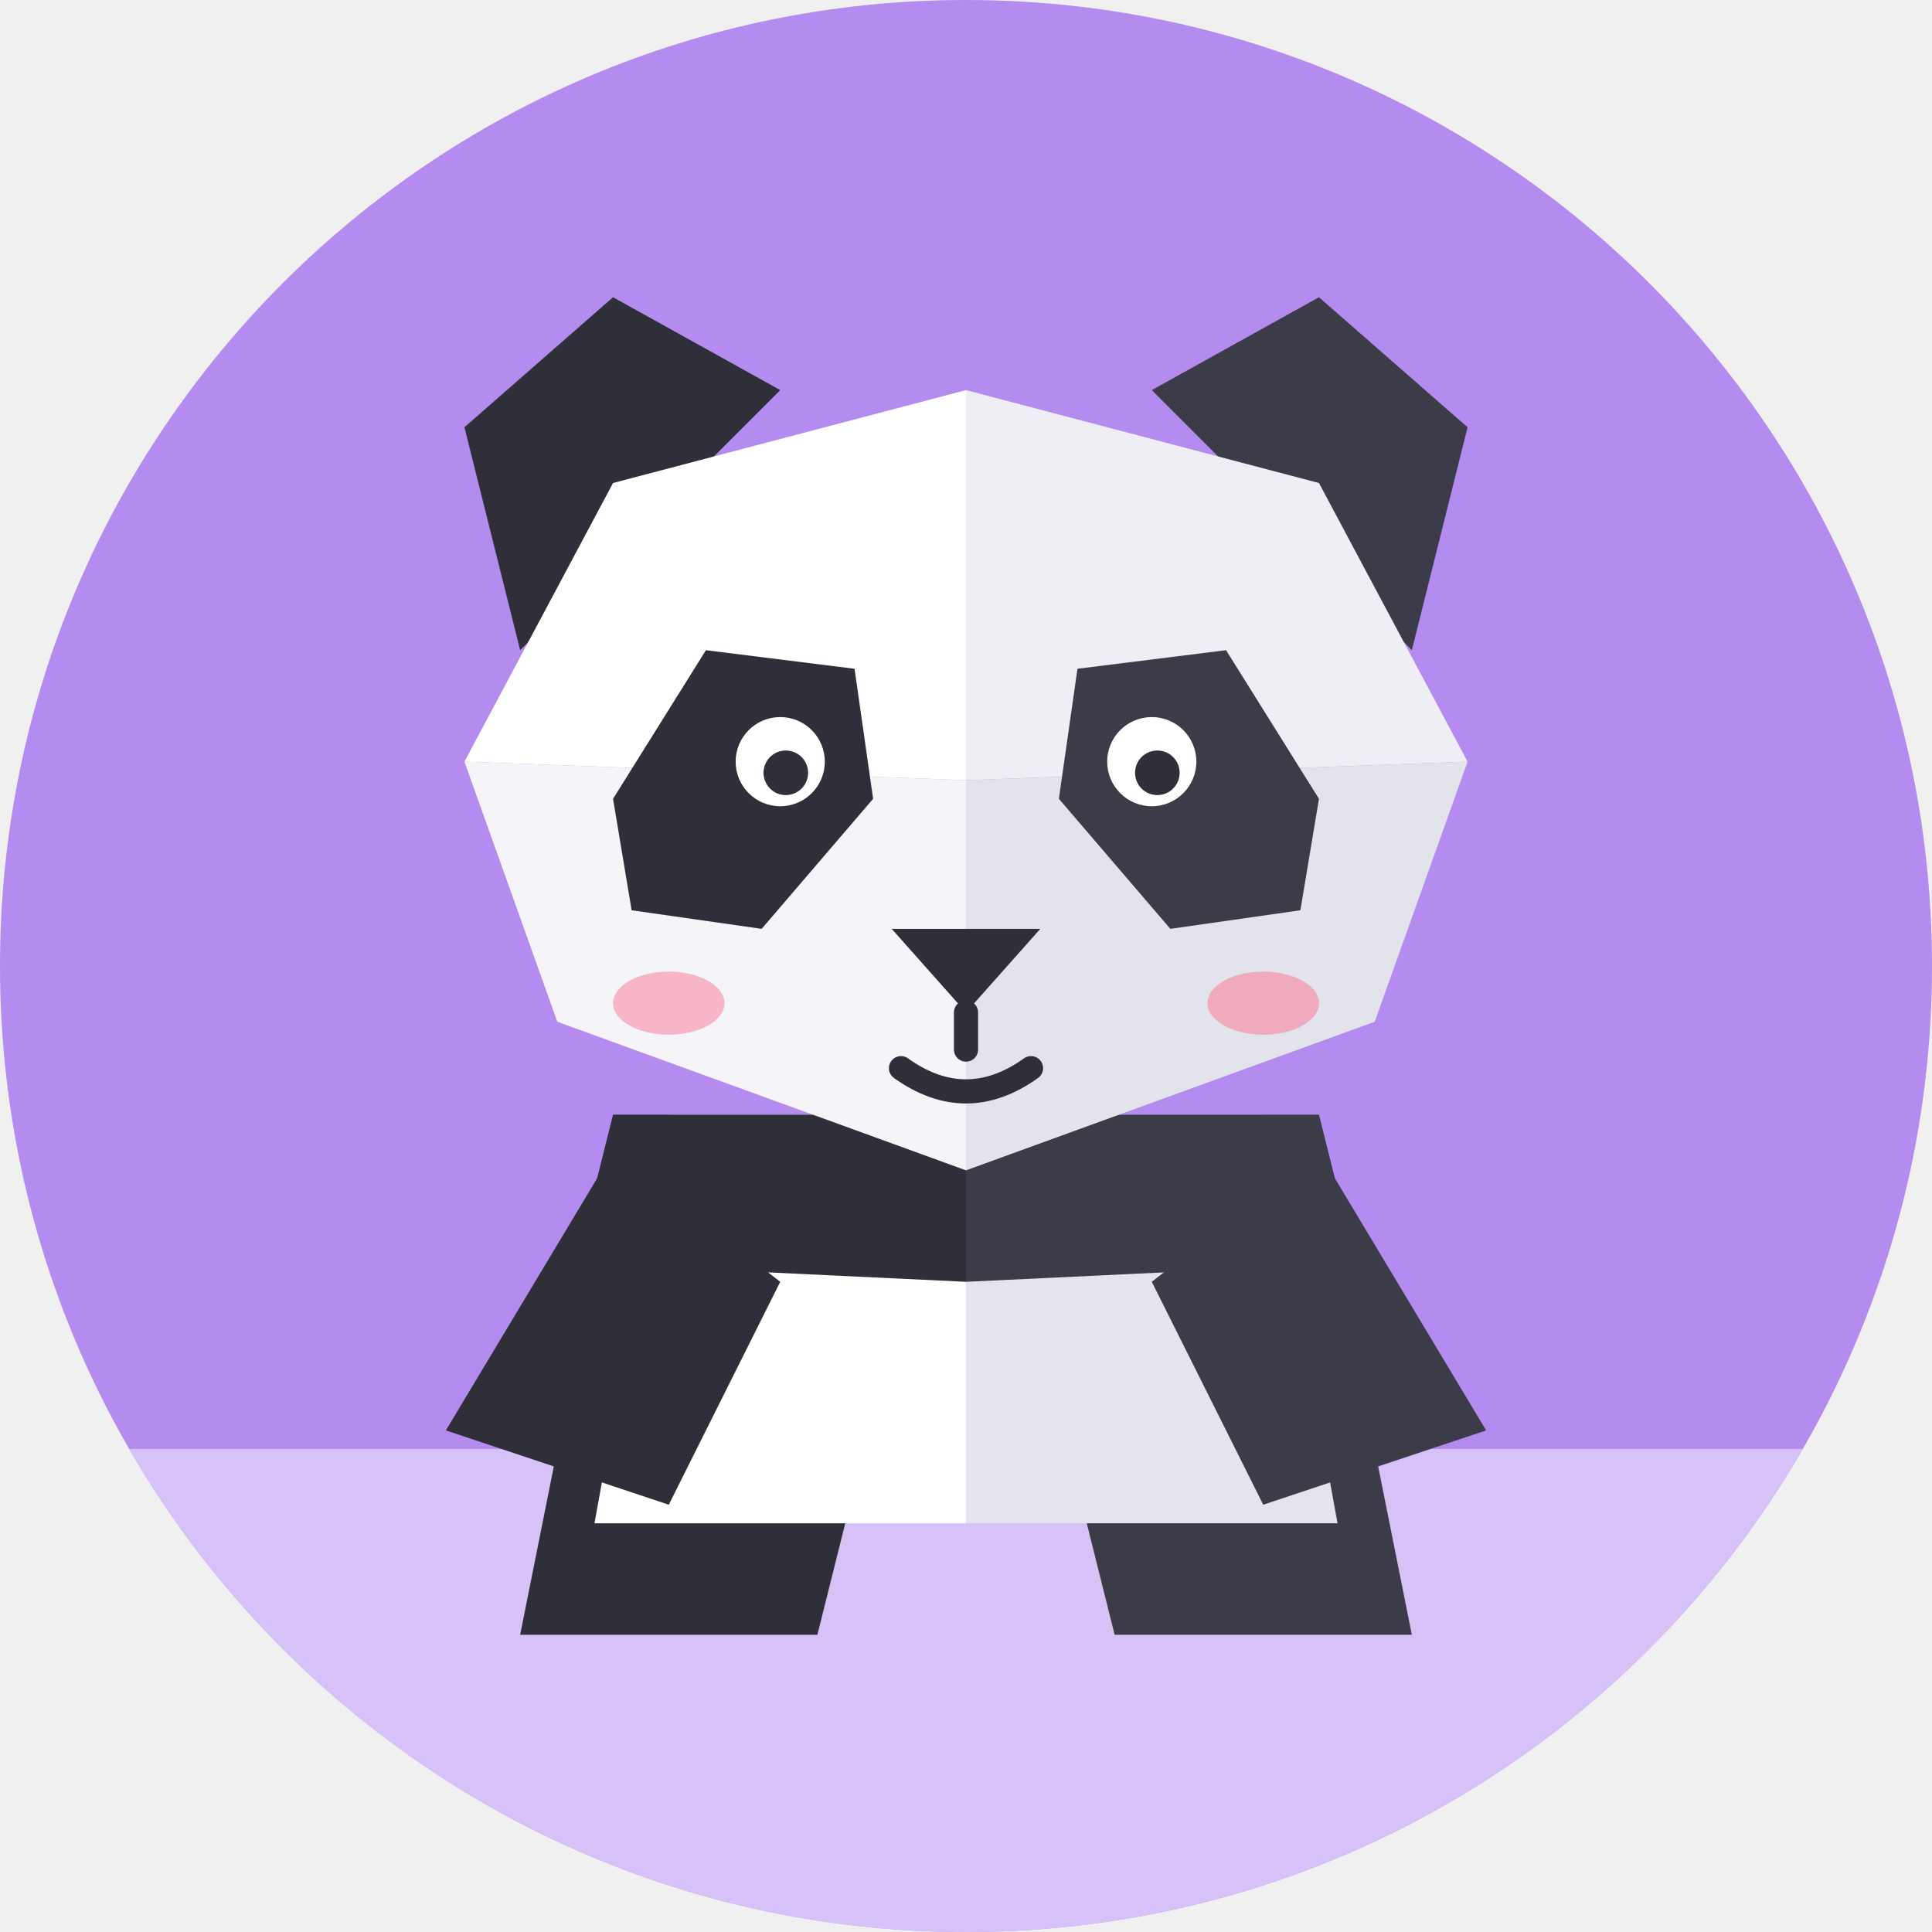
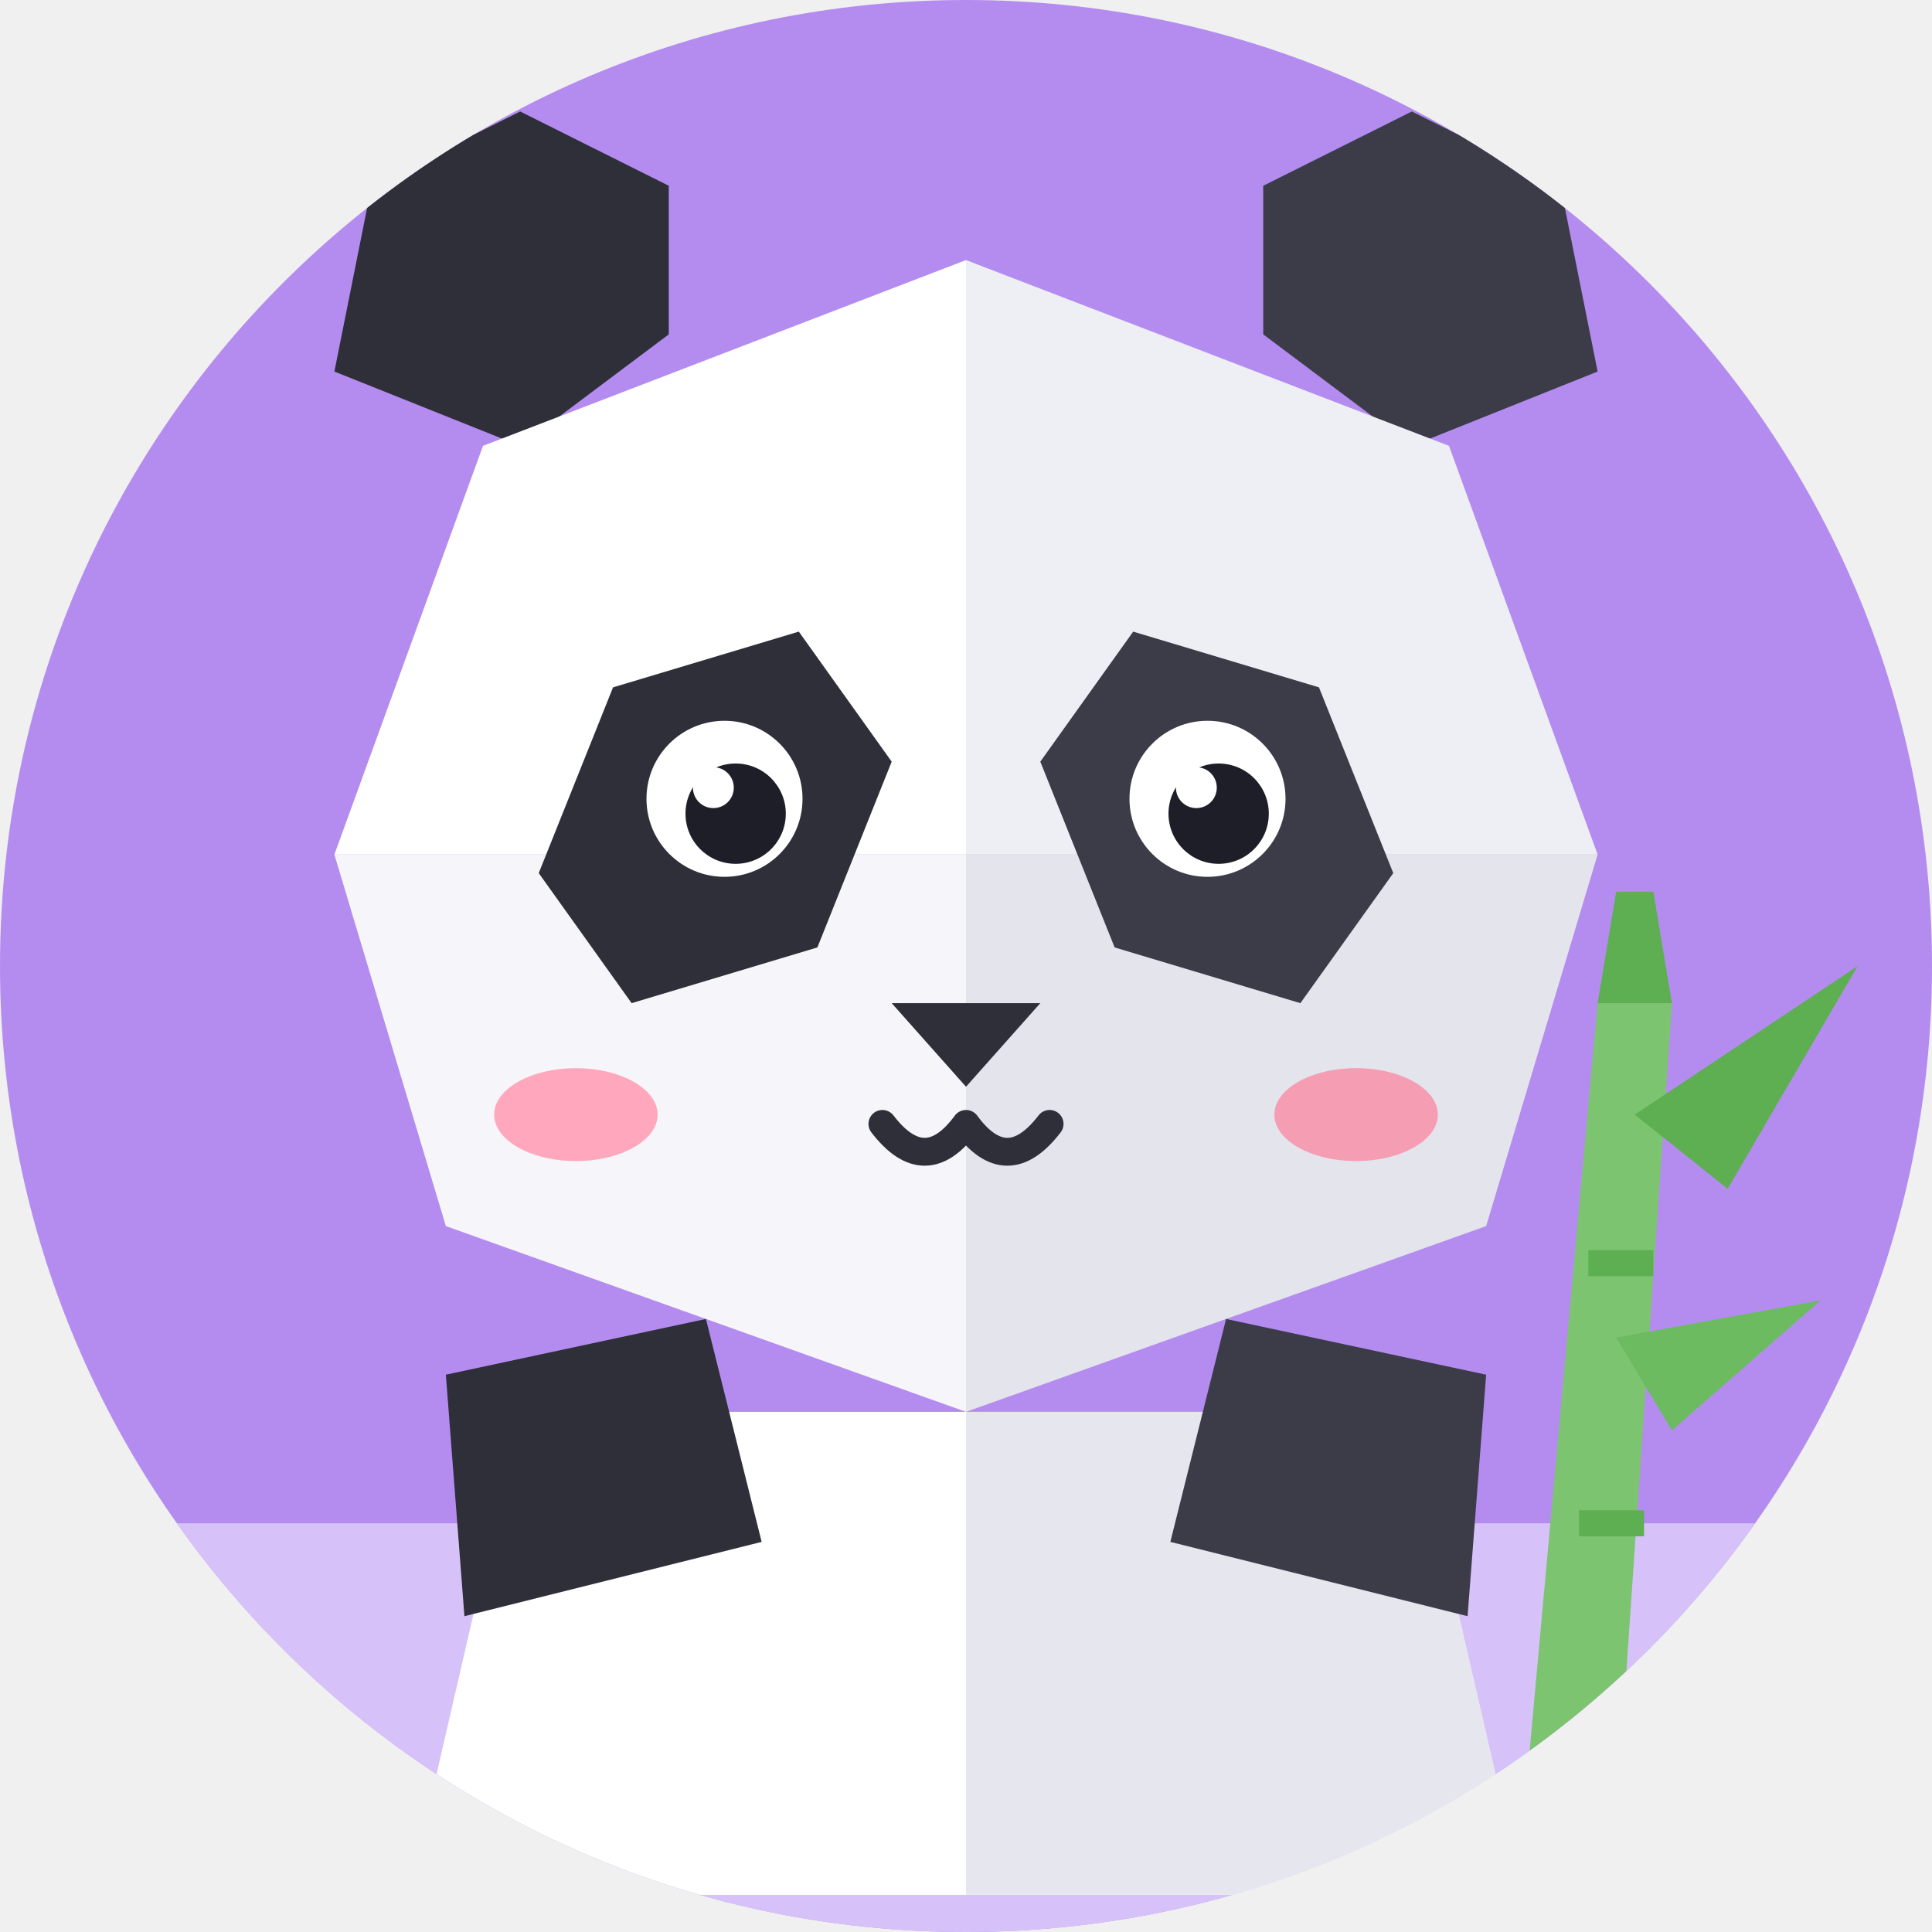
<svg xmlns="http://www.w3.org/2000/svg" viewBox="8 10 104 104">
  <defs>
    <clipPath id="c">
      <circle cx="60" cy="62" r="52" />
    </clipPath>
  </defs>
  <g clip-path="url(#c)" stroke-linejoin="round">
    <rect width="120" height="120" fill="#B48CF0" />
-     <path d="M0 88 H120 V120 H0 Z" fill="#D6C2F8" />
-     <polygon points="38,88 36,98 52,98 54,90" fill="#2F2F3A" />
-     <polygon points="82,88 84,98 68,98 66,90" fill="#3C3C49" />
-     <polygon points="40,92 60,92 60,70 44,70" fill="#FFFFFF" />
-     <polygon points="60,92 80,92 76,70 60,70" fill="#E4E4EC" />
-     <polygon points="41,70 60,70 60,79 39,78" fill="#2F2F3A" />
-     <polygon points="60,70 79,70 81,78 60,79" fill="#3C3C49" />
-     <polygon points="41,72 32,87 44,91 50,79" fill="#2F2F3A" />
-     <polygon points="79,72 88,87 76,91 70,79" fill="#3C3C49" />
-     <polygon points="36,45 33,33 41,26 50,31" fill="#2F2F3A" />
-     <polygon points="84,45 87,33 79,26 70,31" fill="#3C3C49" />
-     <polygon points="33,51 41,36 60,31 60,52" fill="#FFFFFF" />
-     <polygon points="60,31 79,36 87,51 60,52" fill="#EEEEF4" />
-     <polygon points="33,51 60,52 60,73 38,65" fill="#F5F5F9" />
-     <polygon points="87,51 60,52 60,73 82,65" fill="#E3E3EB" />
-     <polygon points="41,53 46,45 54,46 55,53 49,60 42,59" fill="#2F2F3A" />
-     <polygon points="79,53 74,45 66,46 65,53 71,60 78,59" fill="#3C3C49" />
-     <circle cx="50" cy="51" r="2.4" fill="#FFFFFF" />
-     <circle cx="70" cy="51" r="2.4" fill="#FFFFFF" />
-     <circle cx="50.3" cy="51.6" r="1.2" fill="#2F2F3A" />
-     <circle cx="70.3" cy="51.6" r="1.2" fill="#2F2F3A" />
-     <ellipse cx="44" cy="64" rx="3" ry="1.7" fill="#F6B6C8" />
-     <ellipse cx="76" cy="64" rx="3" ry="1.7" fill="#EFAABD" />
-     <polygon points="56,60 64,60 60,64.5" fill="#2F2F3A" />
-     <path d="M60 64.5 V66.5 M56.5 67.5 Q60 70 63.5 67.5" fill="none" stroke="#2F2F3A" stroke-width="1.3" stroke-linecap="round" />
+     <path d="M0 92 H120 V120 H0 Z" fill="#D6C2F8" />
+     <polygon points="36,86 84,86 90,112 30,112" fill="#FFFFFF" />
+     <polygon points="60,86 84,86 90,112 60,112" fill="#E6E6EE" />
+     <polygon points="90,108 94,64 98,64 95,108" fill="#7CC46F" />
+     <polygon points="94,64 98,64 97,58 95,58" fill="#5DAF52" />
+     <path d="M93.5 78 H97 M93 92 H96.5" stroke="#5DAF52" stroke-width="1.4" />
+     <polygon points="96,70 108,62 101,74" fill="#5DAF52" />
+     <polygon points="95,82 106,80 98,87" fill="#6CBB61" />
+     <polygon points="26,30 28,20 36,16 44,20 44,28 36,34" fill="#2F2F3A" />
+     <polygon points="94,30 92,20 84,16 76,20 76,28 84,34" fill="#3C3C49" />
+     <polygon points="26,56 34,34 60,24 60,56" fill="#FFFFFF" />
+     <polygon points="60,24 86,34 94,56 60,56" fill="#EEEEF5" />
+     <polygon points="26,56 60,56 60,86 32,76" fill="#F6F6FA" />
+     <polygon points="94,56 60,56 60,86 88,76" fill="#E4E4EC" />
+     <polygon points="32,84 46,81 49,93 33,97" fill="#2F2F3A" />
+     <polygon points="88,84 74,81 71,93 87,97" fill="#3C3C49" />
+     <polygon points="37,57 41,47 51,44 56,51 52,61 42,64" fill="#2F2F3A" />
+     <polygon points="83,57 79,47 69,44 64,51 68,61 78,64" fill="#3C3C49" />
+     <circle cx="47" cy="53" r="4.2" fill="#FFFFFF" />
+     <circle cx="73" cy="53" r="4.2" fill="#FFFFFF" />
+     <circle cx="47.6" cy="53.8" r="2.7" fill="#1E1E28" />
+     <circle cx="73.6" cy="53.8" r="2.7" fill="#1E1E28" />
+     <circle cx="46.4" cy="52.4" r="1.1" fill="#FFFFFF" />
+     <circle cx="72.4" cy="52.4" r="1.1" fill="#FFFFFF" />
+     <ellipse cx="39" cy="70" rx="4.4" ry="2.5" fill="#FFA8BD" />
+     <ellipse cx="81" cy="70" rx="4.4" ry="2.5" fill="#F59DB3" />
+     <polygon points="56,64 64,64 60,68.5" fill="#2F2F3A" />
+     <path d="M55.5 70.5 Q57.8 73.5 60 70.5 Q62.2 73.5 64.5 70.5" fill="none" stroke="#2F2F3A" stroke-width="1.5" stroke-linecap="round" stroke-linejoin="round" />
  </g>
</svg>
